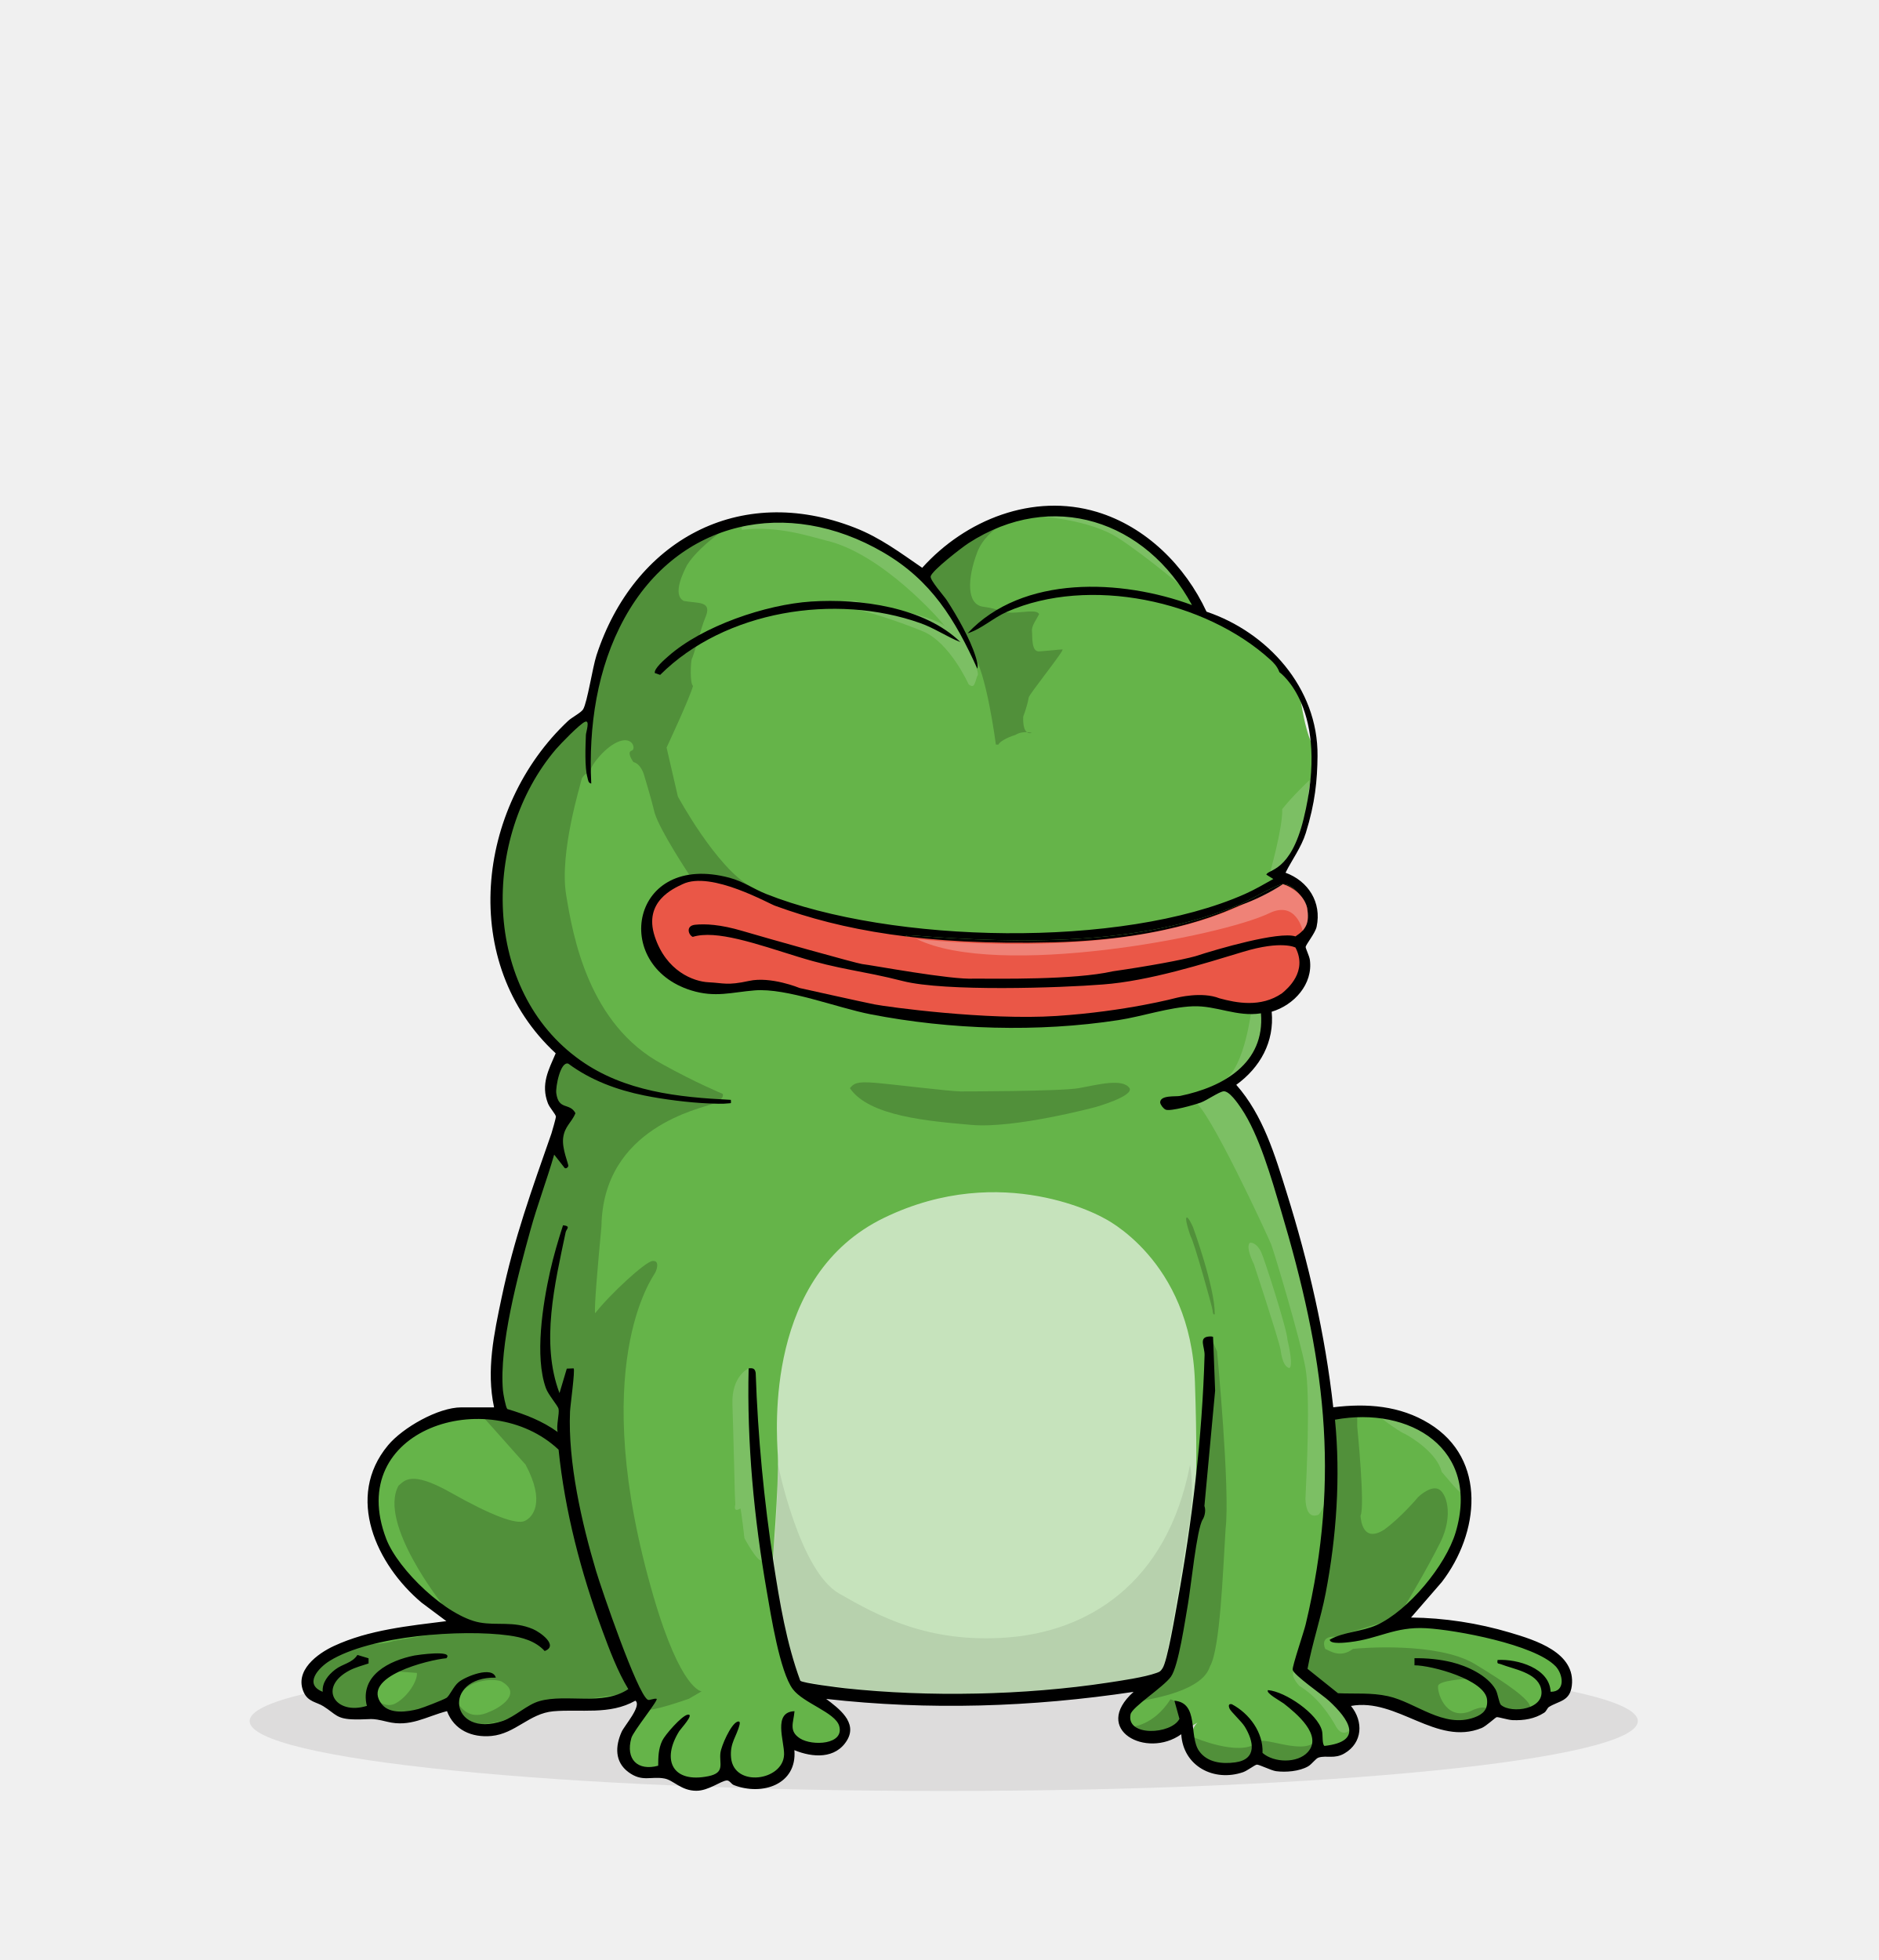
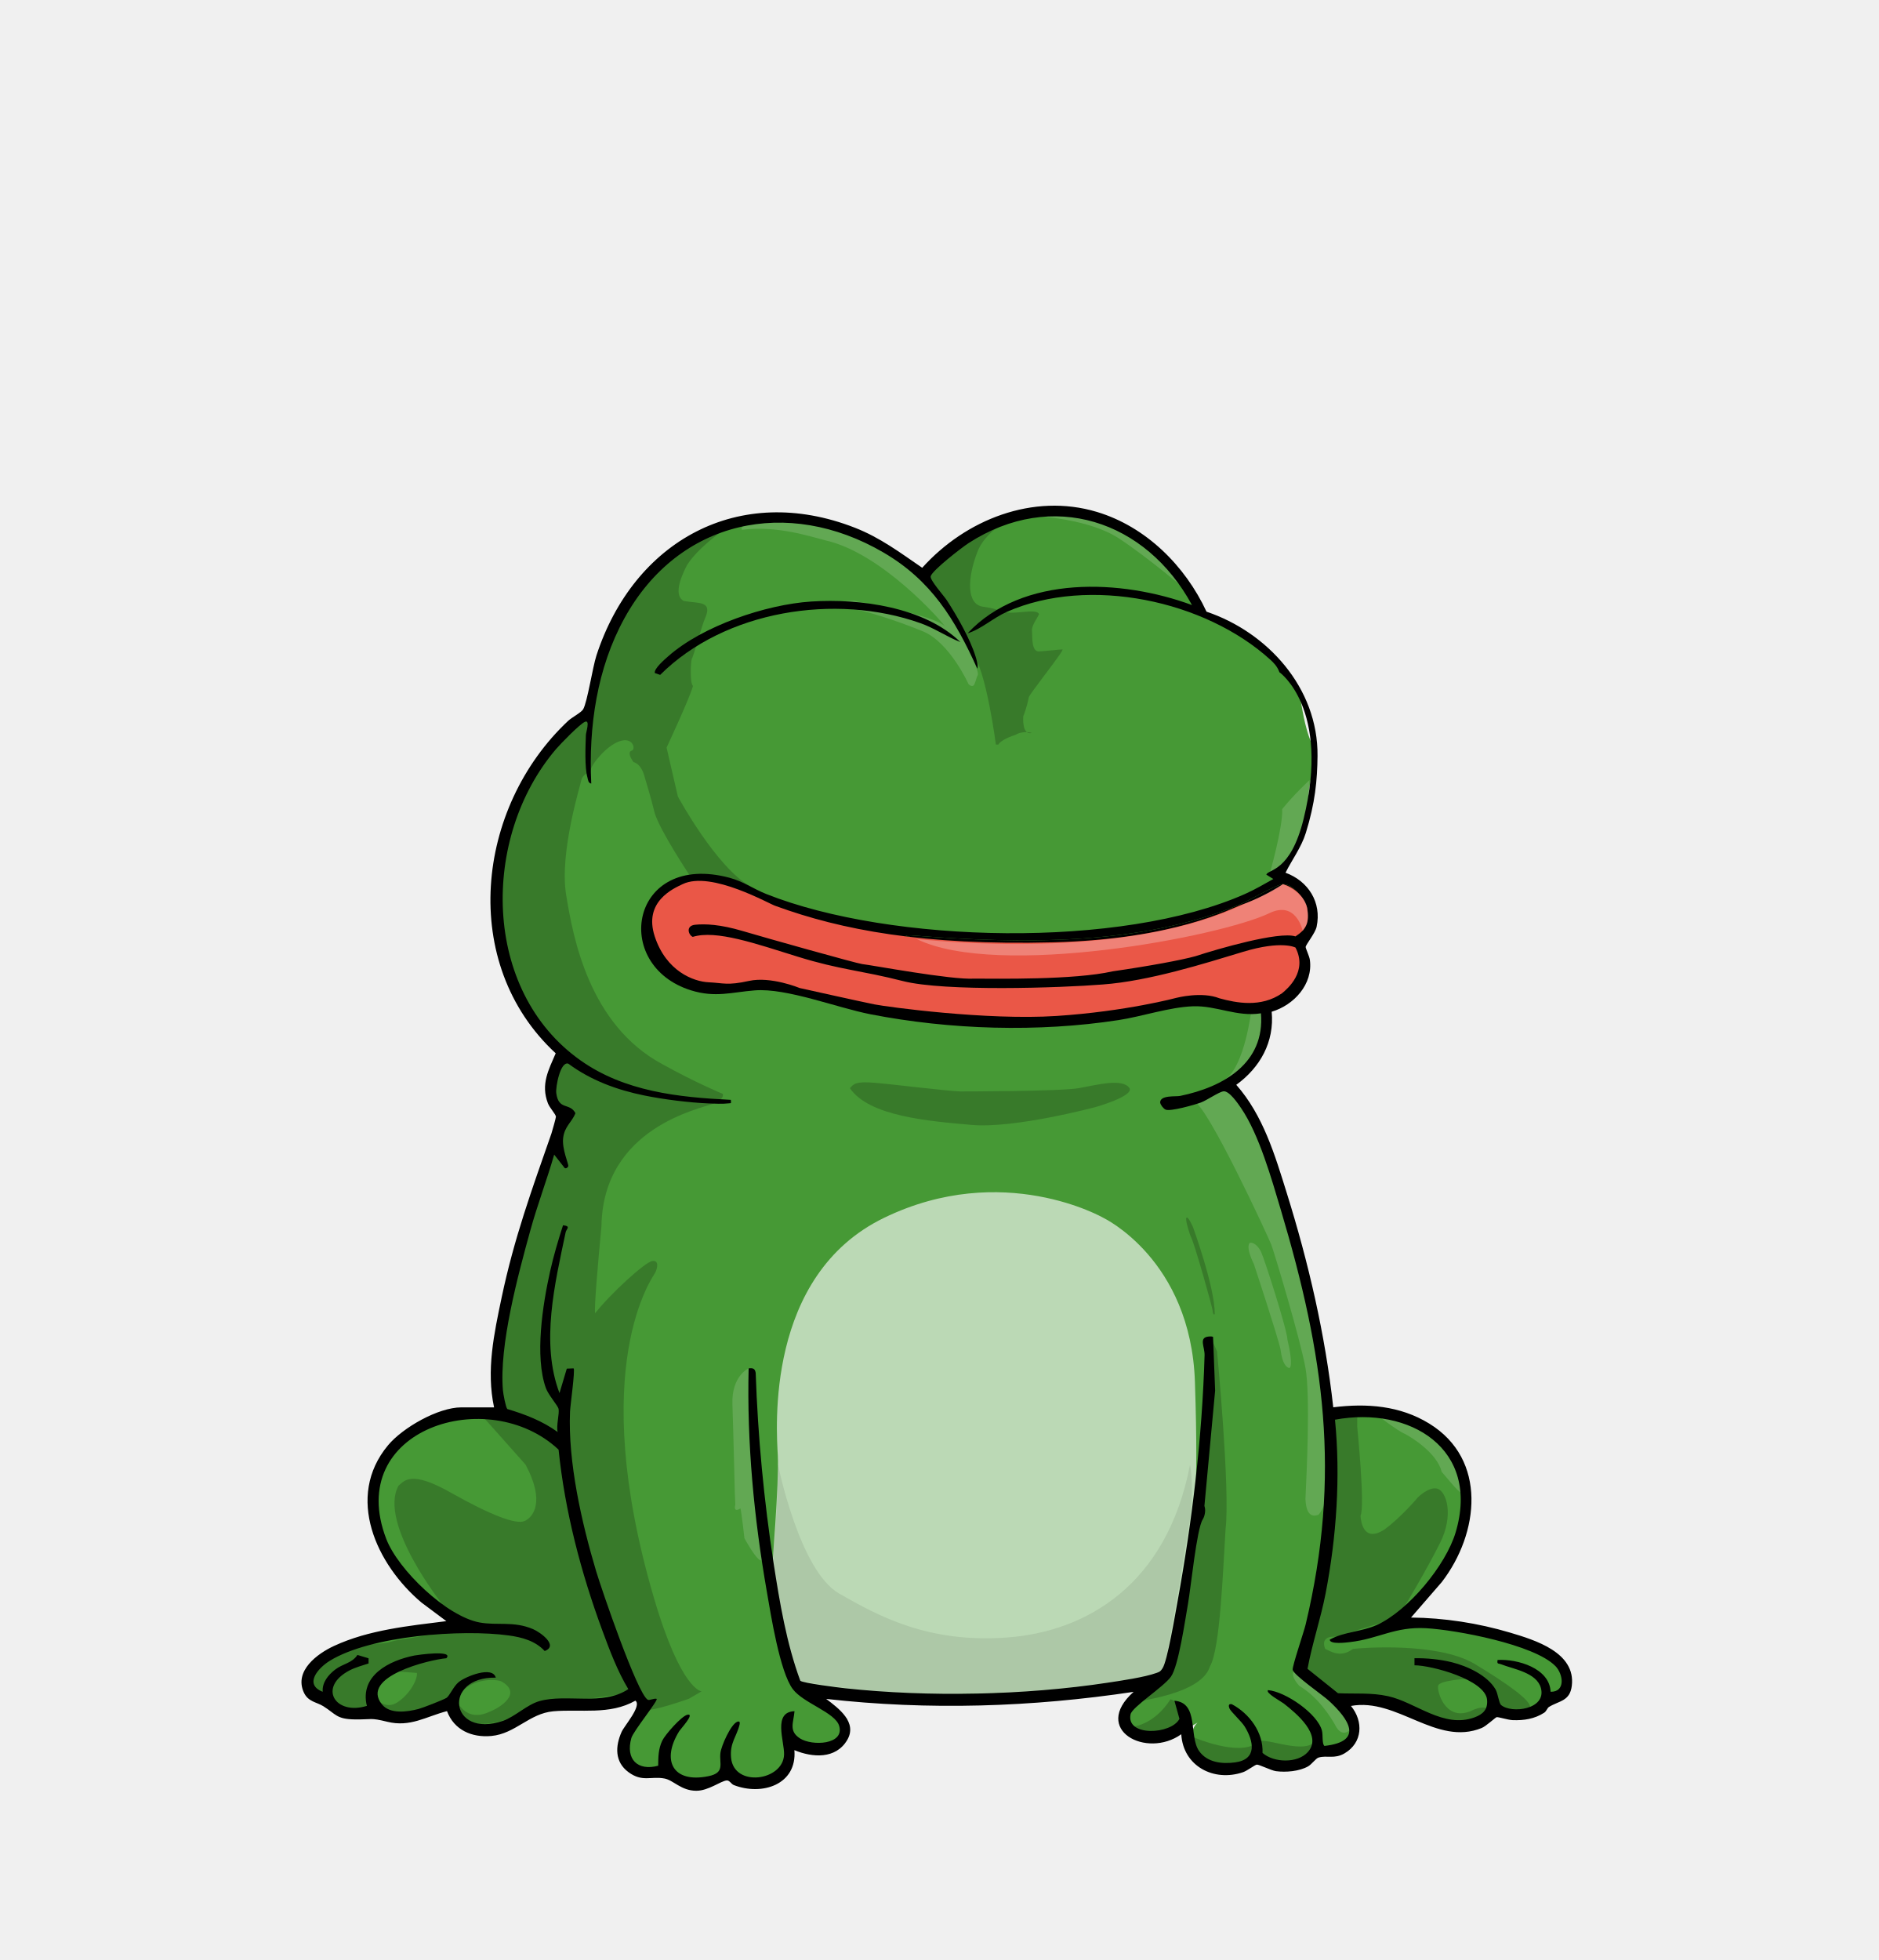
<svg xmlns="http://www.w3.org/2000/svg" viewBox="0 0 617.49 644.18">
  <defs>
-     <style>.cls-1{fill:none;}.cls-2{opacity:.15;}.cls-2,.cls-3,.cls-4{fill:#fff;}.cls-3{opacity:.26;}.cls-4{opacity:.63;}.cls-5{isolation:isolate;}.cls-6{fill:#65b449;}.cls-7{opacity:.54;}.cls-7,.cls-8,.cls-9{fill:#cdcccc;mix-blend-mode:multiply;}.cls-8{opacity:.39;}.cls-10{fill:#ea5747;}</style>
+     <style>.cls-1{fill:none;}.cls-2{opacity:.15;}.cls-2,.cls-3,.cls-4{fill:#fff;}.cls-3{opacity:.26;}.cls-4{opacity:.63;}.cls-5{isolation:isolate;}.cls-6{opacity:.39;}.cls-6,.cls-7{fill:#cdcccc;mix-blend-mode:multiply;}.cls-8{fill:#ea5747;}.cls-9{fill:#469935;}</style>
  </defs>
  <g class="cls-5">
    <g id="Lager_2">
      <g id="body">
        <rect class="cls-1" width="617.49" height="644.18" />
        <rect class="cls-1" width="617.49" height="644.18" />
-         <ellipse class="cls-7" cx="310.21" cy="565.65" rx="228.16" ry="22.98" />
-         <path class="cls-6" d="M184.57,346.06s-42.58-42.39-9.64-91.8c7.35-9.29,13.26-16.3,13.26-16.3l6.07-3.11,4.83-22.57,14.05-23.55,17.04-13.27s30.76-14.32,58.65,2.56c4.37,2.86,14.93,10.25,14.93,10.25l9.8-7.99s13.72-12.97,31.96-12.97,31.51,9.2,39.5,17.94c6.03,7.84,10.7,15.83,10.7,15.83,0,0,29.58,15.31,31.97,29.93s4.82,14.09,4.51,16.8-2.26,12.66-2.11,14.17-1.96,20.35-10.25,24.73c4.07,1.81,9.95,5.28,9.95,5.28l2.5,10.4-2.8,5.73-1.36,2.86,1.96,5.43s-1.21,11.31-12.97,15.08c-.15,3.47,3.17,15.68-12.51,24.42,2.41,2.71,11.83,17.19,13.86,24.03,3.55,12.67,21.54,77.53,18.75,82.85,1.01,2.53,14.19,1.27,14.19,1.27,0,0,26.35.51,31.67,23.56-.76,14.95-1.01,28.88-24.83,46.11,10.39-.25,40.03,1.52,50.42,8.87,4.56,2.79,10.64,5.83,6.33,13.68-2.79,3.8-6.84,3.55-7.6,5.83-5.32,1.77-7.85,2.53-14.69,0-2.79,2.79-5.83,5.32-5.83,5.32,0,0-10.13,2.79-21.79-3.55-10.13-4.05-9.63-6.33-24.32-4.31,3.04,2.53,10.89,9.63,0,16.72h-8.11l-2.79,3.29s-4.81,4.56-15.96-1.77c-3.55,2.79-6.33,4.56-6.33,4.56h-6.84l-5.57-2.53s-6.33-9.37-1.52-13.68c-8.11,5.07-17.48,5.32-17.48,5.32,0,0-7.6-1.27-6.84-6.59s8.36-10.39,8.36-10.39l-2.28-2.28-4.81,1.77s-27.36,8.61-106.41,1.01c2.03,1.52,14.19,9.88,14.19,9.88,0,0,.51,8.87-1.77,8.87s-3.55,2.28-6.59,2.03c-3.04-.25-10.39-3.29-10.39-5.07s.25,8.36.25,8.36c0,0-7.35,15.71-19.51,3.29-4.31,3.29-13.17,8.61-21.03-.51-3.55,2.03-6.33,1.77-7.09,1.77s-16.22-7.09.25-21.79c2.53-2.28-2.79-4.56-2.79-4.56l-6.08,1.27s-9.37,2.79-20.02,2.03c-9.37,2.79-17.99,8.36-18.75,8.36s-12.16,3.8-15.46-8.87c-10.13,3.55-18.24,9.63-25.34,1.27-3.55,2.03-10.39,4.81-15.71-2.53-2.79,0-11.4-2.79-5.07-11.65,6.59-3.8,14.63-6.74,14.63-6.74l18.05-3.14,11.15-2.79,6.08-1.01-6.59-2.79s-28.63-20.27-23.56-42.06c3.8-9.63,11.91-21.54,27.36-23.06s28.12,3.8,28.12,3.8l-14.44-6.84s-1.01-31.92,6.59-45.86c1.52-8.87,9.12-34.96,9.12-34.96l3.55-6.33,3.29-9.37s-10.48-2.95-2.08-19.97Z" />
-         <path class="cls-4" d="M253.71,516.52s2.41-29.57,1.96-38.15-4.21-59.15,34.92-78.11,72.09,0,72.09,0c0,0,28.75,13.62,30.1,53.92s-.75,45.26-.75,45.26l-7.37,49.06-11.74,4.21-23.03,3.23-57.03,1.43-27.15-1.81-4.76-3.31-7.22-35.75Z" />
-         <path class="cls-8" d="M255.73,481.36s7,34.85,20.07,42.36,29.47,16.4,55.32,14.46,52.44-17.12,60.05-56.81c1.4,8.23,0,17.66,0,17.66,0,0-6.48,41.37-8.34,47.48-.76,1.82.37,3.56-8.78,5.03-4.46.72-35.07,5.34-51,5.49-36.88.35-59.05-4.38-60.03-4.64-1.91-.51-9.83-36.21-8.71-43.67s1.42-27.36,1.42-27.36Z" />
-         <path class="cls-9" d="M242.98,170.69s-12.66,7.78-17.15,15.04c-1.06,2.11-5.01,9.7-1.06,11.78,4.75.89,9.59-.18,6.99,5.69-1.32,3.11-3.83,12.7-4.35,13.31-.4,1.27-.66,8.12.39,8.92-1.05,3.96-8.69,20.27-8.69,20.27l3.71,16.08s12.64,23.39,23.98,29.64c-9.85-2.59-20.25-3.96-20.25-3.96,0,0-9.46-14.18-11.34-20.21-1.11-4.7-3.54-12.65-3.54-12.65,0,0-.95-3.51-3.45-4.13-1.07-1.5-1.92-3.39-.56-3.77s.48-4.64-4.05-3.06-9.47,7.99-9.44,9.53c-.5.55-2.82,1.65-3.04,3.09s-7.3,23.86-5.05,37.73,7.45,42.81,31.72,55.81c10.92,6.07,19.76,9.71,19.76,9.71,0,0,.9,1.58-3.1,3.22s-36.24,7.7-36.76,40.29c-1.21,13-2.43,26.86-2.08,28.6,5.03-6.41,16.37-16.81,18.76-17.16s1.7,2.43,1,3.81-22.7,30.68-.52,106.59c9,30.8,15.77,31.02,15.77,31.02l-4.16,2.43s-12.66,4.49-13.87,3.46c.28-3.11-4.33-5.89-4.33-5.89l-5.68,1.18-24.48,3.33-11.66,4.74s-15.86,5.62-17.06-5.01-.22,7.9,11.39,2.53c3.64-1.39,11.15-6.14,3.92-10.09-3.45-1.12-10.55.02-12.93,3.79-1.01-3.51-3.82,1.09-5.09,1.7s-17.04,8.37-20.97,5.01-3.75-5.99-3.75-5.99c0,0,3.99,4.89,7.97,2.81s7.37-7.45,7.11-10.05c-3.81-.35-10.05-.52-9.71-1.04,4.85-1.91-5.37,3.9-5.37,3.9l-1.39,2.21v5.16l-.58,3.11-9.04-1.55-2.6-2.75-4.06-1.78-3.18-5.18s10.11-12.58,18.57-14.52-1.76,3.08-1.76,3.08c0,0,7.85.02,10.68-.93s19.39-2.76,20.24-4.09.17-5.77.17-5.77l-3.59-2.38s-21.19-26.69-14.43-39c1.91-1.56,3.99-5.2,17.16,2.25s21.49,10.57,24.26,9.36,6.93-6.2.35-18.53c-3.99-4.52-14.23-15.98-14.23-15.98l6.08-2.58-.54-6.06-2.52-10.44,14.04-57.44,7.53-17.36,3.52-5.47-4.29-3.79-2.71-8.25,4.93-7.92-8.4-10.62s-24.98-28.67-5.35-74.35c3.14-8.67,10.59-18.64,10.59-18.64l8.06-7.47,3.3-1.43,4.17-20.66,12.44-22.28,14.09-12.76,8.49-4.61,11.02-2.55Z" />
-         <path class="cls-9" d="M339.23,240.88s-3.07-.87-5.43.65c-2.98.9-5.34,2.36-5.62,3.19h-.83s-3.13-24.34-7.63-29.89c-1.59-4.3-11.21-23.23-15.42-25.24.86-3.54,11.08-15.2,18.91-17.67s12.46-2.93,12.46-2.93c0,0-11.19,3.93-14.46,12.56s-3.53,17.14,1.96,17.86,5.95,1.96,9.36,1.96,8.31-1.18,9.03.46c-.79,1.7-2.52,3.8-2.34,5.56s-.28,6.87,2.34,6.7,6.67-.62,7.66-.65-11.08,14.86-11.08,15.84c-.62,3.38-1.78,6.13-1.78,6.13,0,0-.59,6.46,2.86,5.45Z" />
-         <path class="cls-9" d="M315.64,358.71s32.89,0,38.94-1.07,14.4-3.38,16.71,0c1.42,2.67-11.2,6.22-11.2,6.22,0,0-26.51,7.1-40.67,5.86s-33.82-2.83-40.05-12.08c1.24-1.42,1.96-2.29,8.18-1.77s24.89,2.84,28.09,2.83Z" />
-         <path class="cls-9" d="M391.36,406.32s-1.87-5.22-1.4-6.07,2.18,3.04,2.18,3.04c0,0,7.24,19.85,7.16,28.57-.31.54-.7-.23-.7-1.09s-6.23-23.12-7.24-24.44Z" />
-         <path class="cls-9" d="M397.11,441.2l.77-1.96,2.17,4.91s4.35,45.42,2.81,58.34c-.9,14.33-1.79,39.4-5.12,45.16-.64,1.54-2.05,8.06-23.54,11.51.26-3.97,5.25-6.78,5.25-6.78l7.16-10.36,1.82-18.69,5.47-29.92.9-15.86,2.43-29.04-.13-7.29Z" />
-         <path class="cls-9" d="M371.81,567.57s7.27-.21,12.94-9.09c3.68,1.11,5.13,5.56,5.13,5.56l2.67,7.02s14.55,6.24,20.43,1.86c.84-3.12,14.65,4.06,19.25-.43,1.6,2.14-1.55,6.16-1.55,6.16l-10.54.58-6.63-2.03-5.13,3-13.85-1.33-5.09-8.4-1.5-4.06-2.78,2.94-11.97,1.25-1.4-3.01Z" />
-         <path class="cls-9" d="M437,464.4l9.13-1.08v5.57s2.63,26.31,1.08,29.25c.15,2.17,1.08,8.82,7.74,4.64,5.73-4.18,11.14-10.68,11.14-10.68,0,0,3.71-3.71,6.5-2.79s5.42,8.51.77,17.8-11.51,20.61-11.51,20.61l-3.03,4.15-19.74,6.07s-5.31-.66-3.48,3.99c1.55.62,4.93,3.18,9.13,0,2.63-.31,27.39-2.32,39.77,4.8,11.3,6.81,18.2,11.85,18.49,14.24-3.33,2.78-11.68.92-11.68.92l-1.53-4.51-1.25-3.69-6.81-4.49.02,2.59s-8.53.51-9,2.21,2.17,11.58,10.37,8.5c4.02-2,5.36-1.1,5.36-1.1l-1.18,3.95-8.07,2.65-12.98-4.72-9.6-4.81h-14.39l-7.04-3.39-8.13-7.43,6.81-32.1,2.01-9.22,1.7-21.82-.62-20.12Z" />
+         <path class="cls-9" d="M184.57,346.06s-42.58-42.39-9.64-91.8c7.35-9.29,13.26-16.3,13.26-16.3l6.07-3.11,4.83-22.57,14.05-23.55,17.04-13.27s30.76-14.32,58.65,2.56c4.37,2.86,14.93,10.25,14.93,10.25l9.8-7.99s13.72-12.97,31.96-12.97,31.51,9.2,39.5,17.94c6.03,7.84,10.7,15.83,10.7,15.83,0,0,29.58,15.31,31.97,29.93s4.82,14.09,4.51,16.8-2.26,12.66-2.11,14.17-1.96,20.35-10.25,24.73c4.07,1.81,9.95,5.28,9.95,5.28l2.5,10.4-2.8,5.73-1.36,2.86,1.96,5.43s-1.21,11.31-12.97,15.08c-.15,3.47,3.17,15.68-12.51,24.42,2.41,2.71,11.83,17.19,13.86,24.03,3.55,12.67,21.54,77.53,18.75,82.85,1.01,2.53,14.19,1.27,14.19,1.27,0,0,26.35.51,31.67,23.56-.76,14.95-1.01,28.88-24.83,46.11,10.39-.25,40.03,1.52,50.42,8.87,4.56,2.79,10.64,5.83,6.33,13.68-2.79,3.8-6.84,3.55-7.6,5.83-5.32,1.77-7.85,2.53-14.69,0-2.79,2.79-5.83,5.32-5.83,5.32,0,0-10.13,2.79-21.79-3.55-10.13-4.05-9.63-6.33-24.32-4.31,3.04,2.53,10.89,9.63,0,16.72h-8.11l-2.79,3.29s-4.81,4.56-15.96-1.77c-3.55,2.79-6.33,4.56-6.33,4.56h-6.84l-5.57-2.53s-6.33-9.37-1.52-13.68c-8.11,5.07-17.48,5.32-17.48,5.32,0,0-7.6-1.27-6.84-6.59s8.36-10.39,8.36-10.39l-2.28-2.28-4.81,1.77s-27.36,8.61-106.41,1.01c2.03,1.52,14.19,9.88,14.19,9.88,0,0,.51,8.87-1.77,8.87s-3.55,2.28-6.59,2.03c-3.04-.25-10.39-3.29-10.39-5.07s.25,8.36.25,8.36c0,0-7.35,15.71-19.51,3.29-4.31,3.29-13.17,8.61-21.03-.51-3.55,2.03-6.33,1.77-7.09,1.77s-16.22-7.09.25-21.79c2.53-2.28-2.79-4.56-2.79-4.56l-6.08,1.27s-9.37,2.79-20.02,2.03c-9.37,2.79-17.99,8.36-18.75,8.36s-12.16,3.8-15.46-8.87c-10.13,3.55-18.24,9.63-25.34,1.27-3.55,2.03-10.39,4.81-15.71-2.53-2.79,0-11.4-2.79-5.07-11.65,6.59-3.8,14.63-6.74,14.63-6.74l18.05-3.14,11.15-2.79,6.08-1.01-6.59-2.79s-28.63-20.27-23.56-42.06c3.8-9.63,11.91-21.54,27.36-23.06s28.12,3.8,28.12,3.8l-14.44-6.84s-1.01-31.92,6.59-45.86c1.52-8.87,9.12-34.96,9.12-34.96l3.55-6.33,3.29-9.37s-10.48-2.95-2.08-19.97Z" />
+         <path class="cls-4" d="M253.71,516.52s2.41-29.57,1.96-38.15-4.21-59.15,34.92-78.11c39.13-18.96,72.09,0,72.09,0,0,0,28.75,13.62,30.1,53.92s-.75,45.26-.75,45.26l-7.37,49.06-11.74,4.21-23.03,3.23-57.03,1.43-27.15-1.81-4.76-3.31-7.22-35.75Z" />
+         <path class="cls-6" d="M255.73,481.36s7,34.85,20.07,42.36,29.47,16.4,55.32,14.46,52.44-17.12,60.05-56.81c1.4,8.23,0,17.66,0,17.66,0,0-6.48,41.37-8.34,47.48-.76,1.82.37,3.56-8.78,5.03-4.46.72-35.07,5.34-51,5.49-36.88.35-59.05-4.38-60.03-4.64-1.91-.51-9.83-36.21-8.71-43.67s1.42-27.36,1.42-27.36Z" />
+         <path class="cls-7" d="M242.98,170.69s-12.66,7.78-17.15,15.04c-1.06,2.11-5.01,9.7-1.06,11.78,4.75.89,9.59-.18,6.99,5.69-1.32,3.11-3.83,12.7-4.35,13.31-.4,1.27-.66,8.12.39,8.92-1.05,3.96-8.69,20.27-8.69,20.27l3.71,16.08s12.64,23.39,23.98,29.64c-9.85-2.59-20.25-3.96-20.25-3.96,0,0-9.46-14.18-11.34-20.21-1.11-4.7-3.54-12.65-3.54-12.65,0,0-.95-3.51-3.45-4.13-1.07-1.5-1.92-3.39-.56-3.77s.48-4.64-4.05-3.06-9.47,7.99-9.44,9.53c-.5.55-2.82,1.65-3.04,3.09s-7.3,23.86-5.05,37.73,7.45,42.81,31.72,55.81c10.92,6.07,19.76,9.71,19.76,9.71,0,0,.9,1.58-3.1,3.22s-36.24,7.7-36.76,40.29c-1.21,13-2.43,26.86-2.08,28.6,5.03-6.41,16.37-16.81,18.76-17.16s1.7,2.43,1,3.81-22.7,30.68-.52,106.59c9,30.8,15.77,31.02,15.77,31.02l-4.16,2.43s-12.66,4.49-13.87,3.46c.28-3.11-4.33-5.89-4.33-5.89l-5.68,1.18-24.48,3.33-11.66,4.74s-15.86,5.62-17.06-5.01-.22,7.9,11.39,2.53c3.64-1.39,11.15-6.14,3.92-10.09-3.45-1.12-10.55.02-12.93,3.79-1.01-3.51-3.82,1.09-5.09,1.7s-17.04,8.37-20.97,5.01-3.75-5.99-3.75-5.99c0,0,3.99,4.89,7.97,2.81s7.37-7.45,7.11-10.05c-3.81-.35-10.05-.52-9.71-1.04,4.85-1.91-5.37,3.9-5.37,3.9l-1.39,2.21v5.16l-.58,3.11-9.04-1.55-2.6-2.75-4.06-1.78-3.18-5.18s10.11-12.58,18.57-14.52-1.76,3.08-1.76,3.08c0,0,7.85.02,10.68-.93s19.39-2.76,20.24-4.09.17-5.77.17-5.77l-3.59-2.38s-21.19-26.69-14.43-39c1.91-1.56,3.99-5.2,17.16,2.25s21.49,10.57,24.26,9.36,6.93-6.2.35-18.53c-3.99-4.52-14.23-15.98-14.23-15.98l6.08-2.58-.54-6.06-2.52-10.44,14.04-57.44,7.53-17.36,3.52-5.47-4.29-3.79-2.71-8.25,4.93-7.92-8.4-10.62s-24.98-28.67-5.35-74.35c3.14-8.67,10.59-18.64,10.59-18.64l8.06-7.47,3.3-1.43,4.17-20.66,12.44-22.28,14.09-12.76,8.49-4.61,11.02-2.55Z" />
+         <path class="cls-7" d="M339.23,240.88s-3.07-.87-5.43.65c-2.98.9-5.34,2.36-5.62,3.19h-.83s-3.13-24.34-7.63-29.89c-1.59-4.3-11.21-23.23-15.42-25.24.86-3.54,11.08-15.2,18.91-17.67s12.46-2.93,12.46-2.93c0,0-11.19,3.93-14.46,12.56s-3.53,17.14,1.96,17.86,5.95,1.96,9.36,1.96,8.31-1.18,9.03.46c-.79,1.7-2.52,3.8-2.34,5.56s-.28,6.87,2.34,6.7,6.67-.62,7.66-.65-11.08,14.86-11.08,15.84c-.62,3.38-1.78,6.13-1.78,6.13,0,0-.59,6.46,2.86,5.45Z" />
+         <path class="cls-7" d="M315.64,358.71s32.89,0,38.94-1.07,14.4-3.38,16.71,0c1.42,2.67-11.2,6.22-11.2,6.22,0,0-26.51,7.1-40.67,5.86s-33.82-2.83-40.05-12.08c1.24-1.42,1.96-2.29,8.18-1.77s24.89,2.84,28.09,2.83Z" />
+         <path class="cls-7" d="M391.36,406.32s-1.87-5.22-1.4-6.07,2.18,3.04,2.18,3.04c0,0,7.24,19.85,7.16,28.57-.31.54-.7-.23-.7-1.09s-6.23-23.12-7.24-24.44Z" />
+         <path class="cls-7" d="M397.11,441.2l.77-1.96,2.17,4.91s4.35,45.42,2.81,58.34c-.9,14.33-1.79,39.4-5.12,45.16-.64,1.54-2.05,8.06-23.54,11.51.26-3.97,5.25-6.78,5.25-6.78l7.16-10.36,1.82-18.69,5.47-29.92.9-15.86,2.43-29.04-.13-7.29Z" />
+         <path class="cls-7" d="M371.81,567.57s7.27-.21,12.94-9.09c3.68,1.11,5.13,5.56,5.13,5.56l2.67,7.02s14.55,6.24,20.43,1.86c.84-3.12,14.65,4.06,19.25-.43,1.6,2.14-1.55,6.16-1.55,6.16l-10.54.58-6.63-2.03-5.13,3-13.85-1.33-5.09-8.4-1.5-4.06-2.78,2.94-11.97,1.25-1.4-3.01Z" />
+         <path class="cls-7" d="M437,464.4l9.13-1.08v5.57s2.63,26.31,1.08,29.25c.15,2.17,1.08,8.82,7.74,4.64,5.73-4.18,11.14-10.68,11.14-10.68,0,0,3.71-3.71,6.5-2.79s5.42,8.51.77,17.8-11.51,20.61-11.51,20.61l-3.03,4.15-19.74,6.07s-5.31-.66-3.48,3.99c1.55.62,4.93,3.18,9.13,0,2.63-.31,27.39-2.32,39.77,4.8,11.3,6.81,18.2,11.85,18.49,14.24-3.33,2.78-11.68.92-11.68.92l-1.53-4.51-1.25-3.69-6.81-4.49.02,2.59s-8.53.51-9,2.21,2.17,11.58,10.37,8.5c4.02-2,5.36-1.1,5.36-1.1l-1.18,3.95-8.07,2.65-12.98-4.72-9.6-4.81h-14.39l-7.04-3.39-8.13-7.43,6.81-32.1,2.01-9.22,1.7-21.82-.62-20.12Z" />
        <path class="cls-2" d="M320.29,217.7s1.5,3.57,1.1,4.2-.51,1.67-1.1,2.98-1.91,0-1.91,0c0,0-6.15-13.74-15.05-17.4s-19.56-6.96-22.35-7.13-5-2.03-6.7-2.03,6.45-1.22,6.93-.81,25.59,4.38,29.43,8.4c-1.3-1.96-20.8-24.07-39.11-28.26-5.63-1.44-16.22-4.97-27.61-3.53-1-.83,2.59-1.85-1.67-2.49s6.78-2.91,6.78-2.91h17.91l24.27,10.92,11.65,8.04,13.61,18.57,3.79,11.45Z" />
        <path class="cls-2" d="M417.3,287.37s4.42-15.36,4.17-21.44c3.6-4.55,8.96-9.53,8.96-9.53v7.05l-3.5,15.59-7.55,7.13-2.08,1.2Z" />
        <path class="cls-2" d="M340.98,169.69s16.97.79,26.84,7.28,22.49,17.34,22.49,17.34l-4.53-8.02s-25.96-20.33-34.23-18.95c-8.27,1.2-10.57,2.36-10.57,2.36Z" />
        <path class="cls-2" d="M246.03,449.75s-5.6,2.47-5.28,11.78.79,29.19.79,29.19l.16,3.79s-.88,2.84,1.69,1.26c.36,1.26,1.31,9.78,1.31,9.78,0,0,4.21,7.83,5.66,7.31s1.75-14.49,1.75-14.49l-3.15-8.6-2.13-31.88-.79-8.16Z" />
        <path class="cls-2" d="M411.29,332.31s-2.2,18.09-8.49,22.35c7.38-2.61,14.35-15.36,14.35-15.36l-1.36-7h-4.5Z" />
        <path class="cls-2" d="M444.77,567.4s-2.76,4.41-5.43.39c-2.05-3.86-6.29-10.16-12.24-13.7-1.38-1.5-3.51-4.41-.75-5.83,2.77,1.23,15.88,12.62,15.88,12.62l2.55,6.52Z" />
        <path class="cls-2" d="M436.14,492.63s-2.02,5.01-2.9,5.27-3.87,1.32-4.13-5.27c.35-7.65,1.67-33.76,0-43.08s-10.29-38.07-11.25-40.53-21.01-45.89-25.41-47.03c2.99-1.41,10.11-4.84,10.11-4.84l4.74,2.4,8.78,14.71,5.84,18.16,6.67,27.06,4.22,19.25,3.78,21.63.56,8.71-1,23.55Z" />
        <path class="cls-2" d="M412.11,415.34s-2.73-5.28-1.32-6.86c.97-.26,2.64.62,3.78,3.08s8.62,25.77,8.62,28.76c.7,2.81,1.85,8.79.62,9.32-.97-.26-2.29-1.32-2.9-6.16-.88-4.22-8.79-28.14-8.79-28.14Z" />
        <path class="cls-2" d="M451.41,464.08s7.88,6.22,10.38,7.18c2.4,1.25,10.58,6.35,12.12,12.5,4.23,4.81,6.73,8.65,8.37,6.63-2.5-7.5-10.51-26.08-26.07-25.78-2.1.78-4.79-.54-4.79-.54Z" />
        <path d="M162.4,462.53c-2.61-12.16-.01-24.2,2.5-36.12,4.12-19.54,9.9-35.36,16.37-53.9.23-.67,1.5-5.21,1.47-5.49-.08-.85-2.04-2.88-2.63-4.39-2.42-6.28.21-10.97,2.55-16.45-31.91-29.5-26.29-80.78,4.11-109.28,1.19-1.11,4.27-2.69,4.92-3.79,1.38-2.37,3.08-13.73,4.37-17.7,12.27-37.61,46.8-56.89,84.96-41.96,8.33,3.26,14.84,8.17,22.12,13.16,14.2-15.79,36.4-24.68,57.42-18.36,16.13,4.85,29.04,17.73,36.03,32.79,19.92,6.7,36.71,24.94,36.49,47.4-.08,8.06-.79,15.48-3.85,25.32-1.48,4.76-4.55,8.82-6.67,13.07,7.46,2.74,11.94,9.7,10.22,17.77-.45,2.11-3.55,5.83-3.6,6.65-.03.46,1.21,2.97,1.38,4.21,1.1,7.99-5.23,14.89-12.55,17.06.93,9.9-3.79,18.34-11.64,24.02,8.84,10.02,12.7,23.06,16.61,35.6,7.16,22.92,12.62,46.48,15.27,70.39,11.02-1.38,21.94-.56,31.54,5.34,19.23,11.81,16.42,36.13,4.13,52.1l-10.11,11.66c10.87.09,22.09,1.84,32.52,4.94,8.36,2.49,21.62,6.54,20.34,17.44-.61,5.18-4.2,4.95-7.51,7-.57.36-.83,1.42-1.58,1.9-3.13,2.03-6.71,2.59-10.4,2.43-1.57-.07-4.58-1.06-5.22-.97-.37.05-3.44,2.95-4.92,3.56-14.92,6.09-27.77-10.04-42.97-7.25,4.16,5.1,3.84,12.1-2.12,15.59-3.31,1.94-5.82.57-8.51,1.37-.95.28-2.19,2.17-3.48,2.91-2.86,1.63-7.31,2-10.53,1.57-1.62-.22-5.64-2.27-6.34-2.15-.66.11-3.11,2.01-4.48,2.48-9.59,3.29-19.7-1.96-20.32-12.47-11.4,8.18-29.61-1.47-15.67-13.93-33.56,5.04-67.27,6.12-101.05,2.32,4.09,3.09,10.38,7.7,6.88,13.56-3.75,6.27-11.35,5.76-17.33,3.28.93,11.36-10.66,15.07-19.9,11.48-.86-.33-1.41-1.6-2.35-1.52-1.97.17-5.98,3.39-9.98,3.39-5,0-7.5-3.48-10.48-4.03-4.46-.83-7.28,1.28-11.84-2.1s-4.34-8.51-2.25-13.21c.9-2.03,6.77-8.64,4.53-10.27-8.48,4.81-18,2.69-26.99,3.49-7.88.71-12.46,7.38-20.34,8.11-6.42.6-12.27-1.95-14.59-8.17-7,1.83-12.07,5.36-19.63,3.5-5.75-1.42-4.91-.7-10.58-.77-6.16-.07-6.24-1.7-10.44-4.34-2.22-1.39-5.02-1.41-6.44-4.59-3.16-7.07,4.45-12.68,10-15.24,11.42-5.28,24.53-6.57,36.88-8.13l-8.14-6.08c-14.84-12.48-25.2-34.71-11.04-51.71,4.83-5.8,16.48-12.47,24.11-12.47h10.74ZM420.55,220.93c-.7-1.98-2.02-3.22-2.92-4.05-21.48-19.6-59.71-27.67-86.63-15.81-4.54,2-8.41,5.69-12.95,7.08,18.05-19.34,50.66-17.82,73.76-9.29-15.05-27.81-45.96-38.16-73.48-20.33-2.2,1.43-11.91,8.94-12.41,10.87-.32,1.24,4.3,6.35,5.3,7.88,3.36,5.17,7.62,12.59,9.44,18.44.33,1.07.94,2.98.6,4.05-7.37-16.25-15.14-29.02-30.9-38.21-31.42-18.33-67.25-10.76-85.07,21.57-9.08,16.47-11.85,35.77-10.94,54.4-1.02-.18-1.02-1.16-1.24-1.95-.97-3.39-.66-10.27-.52-14.05.03-.87,1.43-4.98-.26-4.32s-8.13,7.32-9.58,9.01c-24.67,28.94-24.42,79.3,8.04,102.27,14.49,10.26,32.13,12.15,49.44,12.99.08,1.36.19,1.03-.86,1.16-1.74.22-4.58.1-6.42.02-6.55-.28-14.75-1.31-21.19-2.62-8.98-1.82-17.55-4.98-24.95-10.45-2.61-.89-4.23,7.7-3.96,9.69.77,5.77,4.4,3,6.3,6.58-1.24,3.11-3.56,4.26-4.04,8.15-.44,3.6,1.82,8.54,1.69,9.23-.08.44-.98,1.24-1.45.3l-3.19-4.06c-2.41,8.39-5.53,16.53-7.85,24.96-4.04,14.66-10.29,37.74-8.99,52.55.1,1.12.89,5.47,1.44,6.11,5.9,1.75,11.53,3.93,16.55,7.55-.53-2.03.63-6.04.29-7.63-.22-1-3.38-4.61-4.16-6.79-3.75-10.39-1.03-27.59,1.37-38.33,1.15-5.14,2.65-10.2,4.26-15.2,2.74.3,1.09,1.18.86,2.31-3.53,16.83-8.29,36.32-2.02,52.85l2.4-8.04,2.24-.09c.55.51-1.1,12.27-1.18,14.21-.71,16.56,3.83,36.57,8.58,52.45,1.74,5.82,13.53,40.29,16.97,42.25.56.32,2.08-.56,2.93-.29.58.5-7.68,10.61-8.32,12.87-1.97,7.01,2.08,10.92,8.82,9.11.03-2.94.05-5.52,1.34-8.24.92-1.94,6.38-8.18,8.32-8.53,2.48-.45-2.27,4.65-2.74,5.4-5.98,9.61-2.13,17.2,9.58,14.81,5.59-1.14,3.52-4.1,3.96-7.66.28-2.3,3.37-9.31,5.48-10.21.74-.31,1.01.06.83.83-.9,3.93-3.29,6.03-2.81,11,.95,9.86,17.17,7.59,17.42-1.09.12-4.38-3.78-13.99,3.43-14.23-.3,3.73-2,6.5,1.8,8.94,4.02,2.58,14.71,2.08,12.88-4.12-1.31-4.44-11.77-7.44-15.25-12.09-4.26-5.69-7.22-24.48-8.54-32.11-4.21-24.15-6.56-48.73-5.97-73.29,1.4-.17,2.06.01,2.32,1.45.71,20.97,2.71,41.91,5.9,62.63,1.99,12.9,4.24,26.33,8.76,38.57.85.79,12.53,2.23,14.67,2.47,27.57,2.98,59.01,2.33,86.43-1.83,4.42-.67,11.96-1.75,15.97-3.19,1.14-.41,1.3-.49,1.98-1.5,1.62-2.39,4.19-17.83,4.92-21.8,4.85-26.51,8.15-54.2,8.92-81.14.08-2.78-2.06-5.86,1.43-6.14.46-.04.93-.06,1.36.12l.68,17.66-3.8,40.92.03-3.48c.89,1.32.44,3.75-.32,4.93-1.96,3.05-3.89,22.42-4.83,27.7s-3.1,20.52-5.63,23.99-12.76,9.94-13.25,12.34c-1.53,7.42,13.43,6.64,16.07,1.48l-1.65-5.96c8.18.68,4.65,11.64,8.12,16.55,2.67,3.78,7.53,4.31,11.86,3.72,7.27-.99,6.1-6.92,3.14-11.75-1.09-1.77-4.6-4.91-5.04-6-.31-.78-.35-1.61.79-1.37,5.79,3.08,10.38,9.29,10.09,16.01,3.76,3.29,11.52,3.47,14.9-.29,4.99-5.55-3.89-12.78-7.92-15.95-.8-.63-6.15-3.5-5.17-4.4,5.72.48,16.32,7.76,17.73,13.34.36,1.4-.03,4.39.82,5,13.12-1.46,7.96-8.84,1.46-14.84-2.05-1.89-11.67-8.51-11.91-10.21-.16-1.16,3.67-12.37,4.27-14.88,11.76-49.26,6.07-88.54-8.16-136.24-3.06-10.26-7.12-24.68-13.04-33.42-1.05-1.55-3.95-5.82-5.84-5.55-1.54.22-5.43,2.95-7.41,3.68s-10.05,3.03-11.59,2.33c-.71-.32-1.64-1.49-1.79-2.33,0-2.53,5.11-1.87,6.56-2.17,14.17-2.91,27.91-10.7,26.58-27.15-7.96,1.26-14.61-2.59-22.36-2.31s-16.65,3.34-24.49,4.54c-26.4,4.06-55.31,3.19-81.52-1.92-10.98-2.14-27.53-8.68-38.01-7.85-7.57.6-12.99,2.47-20.93,0-26.51-8.24-19.93-45.72,12.62-37.01,4.63,1.24,7.87,3.67,12.08,5.34,41.07,16.31,116.76,18.04,157.36-.01,3.23-1.44,6.24-3.2,9.31-4.92l-2.3-1.44c.64-1.84,7.93-.74,12.25-18.32,8.93-36.29-7.91-48.18-7.91-48.18ZM428.38,305.72c3.07-4.77-1.02-15.15-6.67-15.13-1.99,0-11.31,5.48-14.24,6.7-32.77,13.67-72.34,12.87-107.15,10.18-.63-.05-2.61-.25-2.61.28,3.06-.28,2.46,2.31,3.61,2.81,1.74.77,8.87,1.37,11.21,1.54,28.86,2.13,60.96-.44,88.82-8.16,6.37-1.76,21.46-9.66,25.63-1.75.65,1.24.46,3,1.4,3.52ZM162.98,551.38c-17.68-.33-15.15,20.15,2.31,14.21,4.02-1.37,7.94-5.36,12.07-6.51,8.92-2.49,20.77,1.7,29.17-3.93-3.53-5.83-6.17-12.85-8.55-19.31-7.02-19.03-12.3-39.16-14.37-59.39-23.03-21.67-70.57-6.86-56.64,29.35,3.91,10.17,19.83,25.42,30.64,27.44,5.85,1.09,11.19-.53,17.57,2.18,2.48,1.05,8.54,5.47,3.86,7.21-3.04-3.32-7.41-4.51-11.76-5.11-15.46-2.12-45.38.01-58.89,8.33-3.81,2.35-8.58,7.73-2.31,10.18-.26-3.04,1.82-5.54,4.05-7.27,2.61-2.01,5.55-2.09,7.36-4.84l3.66,1.1v1.7c-1.94.62-4.38,1.31-6.18,2.24-10.67,5.54-4.78,14.94,5.61,11.7-2.4-10.02,7.36-14.91,15.67-16.56.86-.17,13.04-1.93,10.48.9-5.63.48-28.45,6.04-21.22,15.13,2.67,3.36,8.4,2.5,12.05,1.55,1.48-.39,7.92-2.92,9.14-3.63,1.13-.66,2.29-3.76,4.08-5.21,2.27-1.85,11.14-5.46,12.2-1.44ZM511.22,547.53c-6.92-7.05-32.59-11.85-42.48-12.4-10.28-.57-15.59,3.49-25.04,4.57-1.03.12-6.59.85-6.6-.8,4.6-2.64,10.5-2.57,15.48-4.83,10.35-4.71,22.67-19.6,25.9-30.43,8.19-27.46-15.02-41.59-39.66-37.04,1.85,18.75.5,38.48-3.07,57.03-1.61,8.36-4.42,16.48-5.96,24.85l10.02,8.02c5.62.26,10.91-.25,16.45.97,9.14,2.01,18.25,10.71,28.42,6.97,2.79-1.02,4.42-2.59,4.13-5.8-.59-6.56-18.25-11.32-23.86-11.32v-2.32c4-.07,8.42.36,12.32,1.33,5.07,1.26,11.64,4.29,14.32,8.91.82,1.42,1.1,4.52,1.83,5.14,3.43,2.91,14.91,1.46,13.1-5.53-1.34-5.17-9.13-6.28-13.09-7.86-.94-.37-1.42.06-1.16-1.42,6.52-.38,17.13,2.71,17.42,10.45,4.94.11,4.24-5.74,1.53-8.51Z" />
        <path d="M428.38,305.72c-.94-.52-.75-2.29-1.4-3.52-4.17-7.9-19.26,0-25.63,1.75-27.86,7.72-59.96,10.28-88.82,8.16-2.34-.17-9.47-.77-11.21-1.54-1.15-.51-.55-3.09-3.61-2.81,0-.54,1.98-.33,2.61-.28,34.81,2.69,74.38,3.49,107.15-10.18,2.93-1.22,12.24-6.7,14.24-6.7,5.66-.02,9.74,10.35,6.67,15.13Z" />
        <path d="M315.72,211.05c-4.52-1.79-8.58-4.62-13.2-6.25-27.89-9.9-64.28-4.17-85.52,17.01l-1.75-.6c-.37-1.42,3.28-4.52,4.37-5.49,11.29-10,32.09-17.04,47.03-18.02,16-1.05,37.23,1.81,49.07,13.35Z" />
-         <path class="cls-10" d="M425.84,311.43s-4.47-2.47-17.23,1.4-30.95,9.61-46.1,10.73c-13.88,1.12-52,2.39-65.72-1.12s-20.58-3.67-34.46-7.98-26.96-8.93-34.62-6.54c-1.44-.64-2.39-3.67.8-3.99s8.14-.16,15.63,2.07,37.65,10.69,39.24,10.85c3.03.32,29.35,5.26,36.85,4.79,7.5,0,32.86.48,45.46-2.39,12.12-1.75,22.76-3.73,27.25-4.98,7.21-2.36,27.46-8.26,32.89-6.51,3.6-2.34,4.59-4.37,3.84-9.35-.49-2.29-2.96-6.47-7.98-7.82-3.83,2.71-9.8,5.46-13.47,6.73s-22,11.38-62.12,12.39c-42.64,1.07-69.5-4.07-91.08-11.93-1.8-.45-21.19-11.75-30.65-7.19-2.93,1.4-12.92,5.68-9.16,17.16s12.77,14.86,17.72,15.09,6.08,1.13,13.28-.45,16.66,2.34,16.66,2.34c0,0,20.4,4.55,24.54,5.37s36.98,5.31,59.87,3.81,39.47-5.97,39.47-5.97c0,0,8.29-2.16,14.1.17,5.47,1.49,13.6,3.15,20.56-1.66,1.82-1.49,8.51-7.17,4.42-15.03Z" />
+         <path class="cls-8" d="M425.84,311.43s-4.47-2.47-17.23,1.4-30.95,9.61-46.1,10.73c-13.88,1.12-52,2.39-65.72-1.12s-20.58-3.67-34.46-7.98-26.96-8.93-34.62-6.54c-1.44-.64-2.39-3.67.8-3.99s8.14-.16,15.63,2.07,37.65,10.69,39.24,10.85c3.03.32,29.35,5.26,36.85,4.79,7.5,0,32.86.48,45.46-2.39,12.12-1.75,22.76-3.73,27.25-4.98,7.21-2.36,27.46-8.26,32.89-6.51,3.6-2.34,4.59-4.37,3.84-9.35-.49-2.29-2.96-6.47-7.98-7.82-3.83,2.71-9.8,5.46-13.47,6.73s-22,11.38-62.12,12.39c-42.64,1.07-69.5-4.07-91.08-11.93-1.8-.45-21.19-11.75-30.65-7.19-2.93,1.4-12.92,5.68-9.16,17.16s12.77,14.86,17.72,15.09,6.08,1.13,13.28-.45,16.66,2.34,16.66,2.34c0,0,20.4,4.55,24.54,5.37s36.98,5.31,59.87,3.81,39.47-5.97,39.47-5.97c0,0,8.29-2.16,14.1.17,5.47,1.49,13.6,3.15,20.56-1.66,1.82-1.49,8.51-7.17,4.42-15.03Z" />
        <path class="cls-3" d="M428.21,305.92s-2.12-10.05-10.91-5.82c-16.26,7.83-89.31,21.57-115.93,8.54,4.04.28,67.6,7.69,107.9-11.69,6.06-2.28,12.44-6.36,12.44-6.36,0,0,6.98,2.54,7.98,7.82s-1.03,6.41-1.47,7.51Z" />
      </g>
    </g>
  </g>
</svg>
